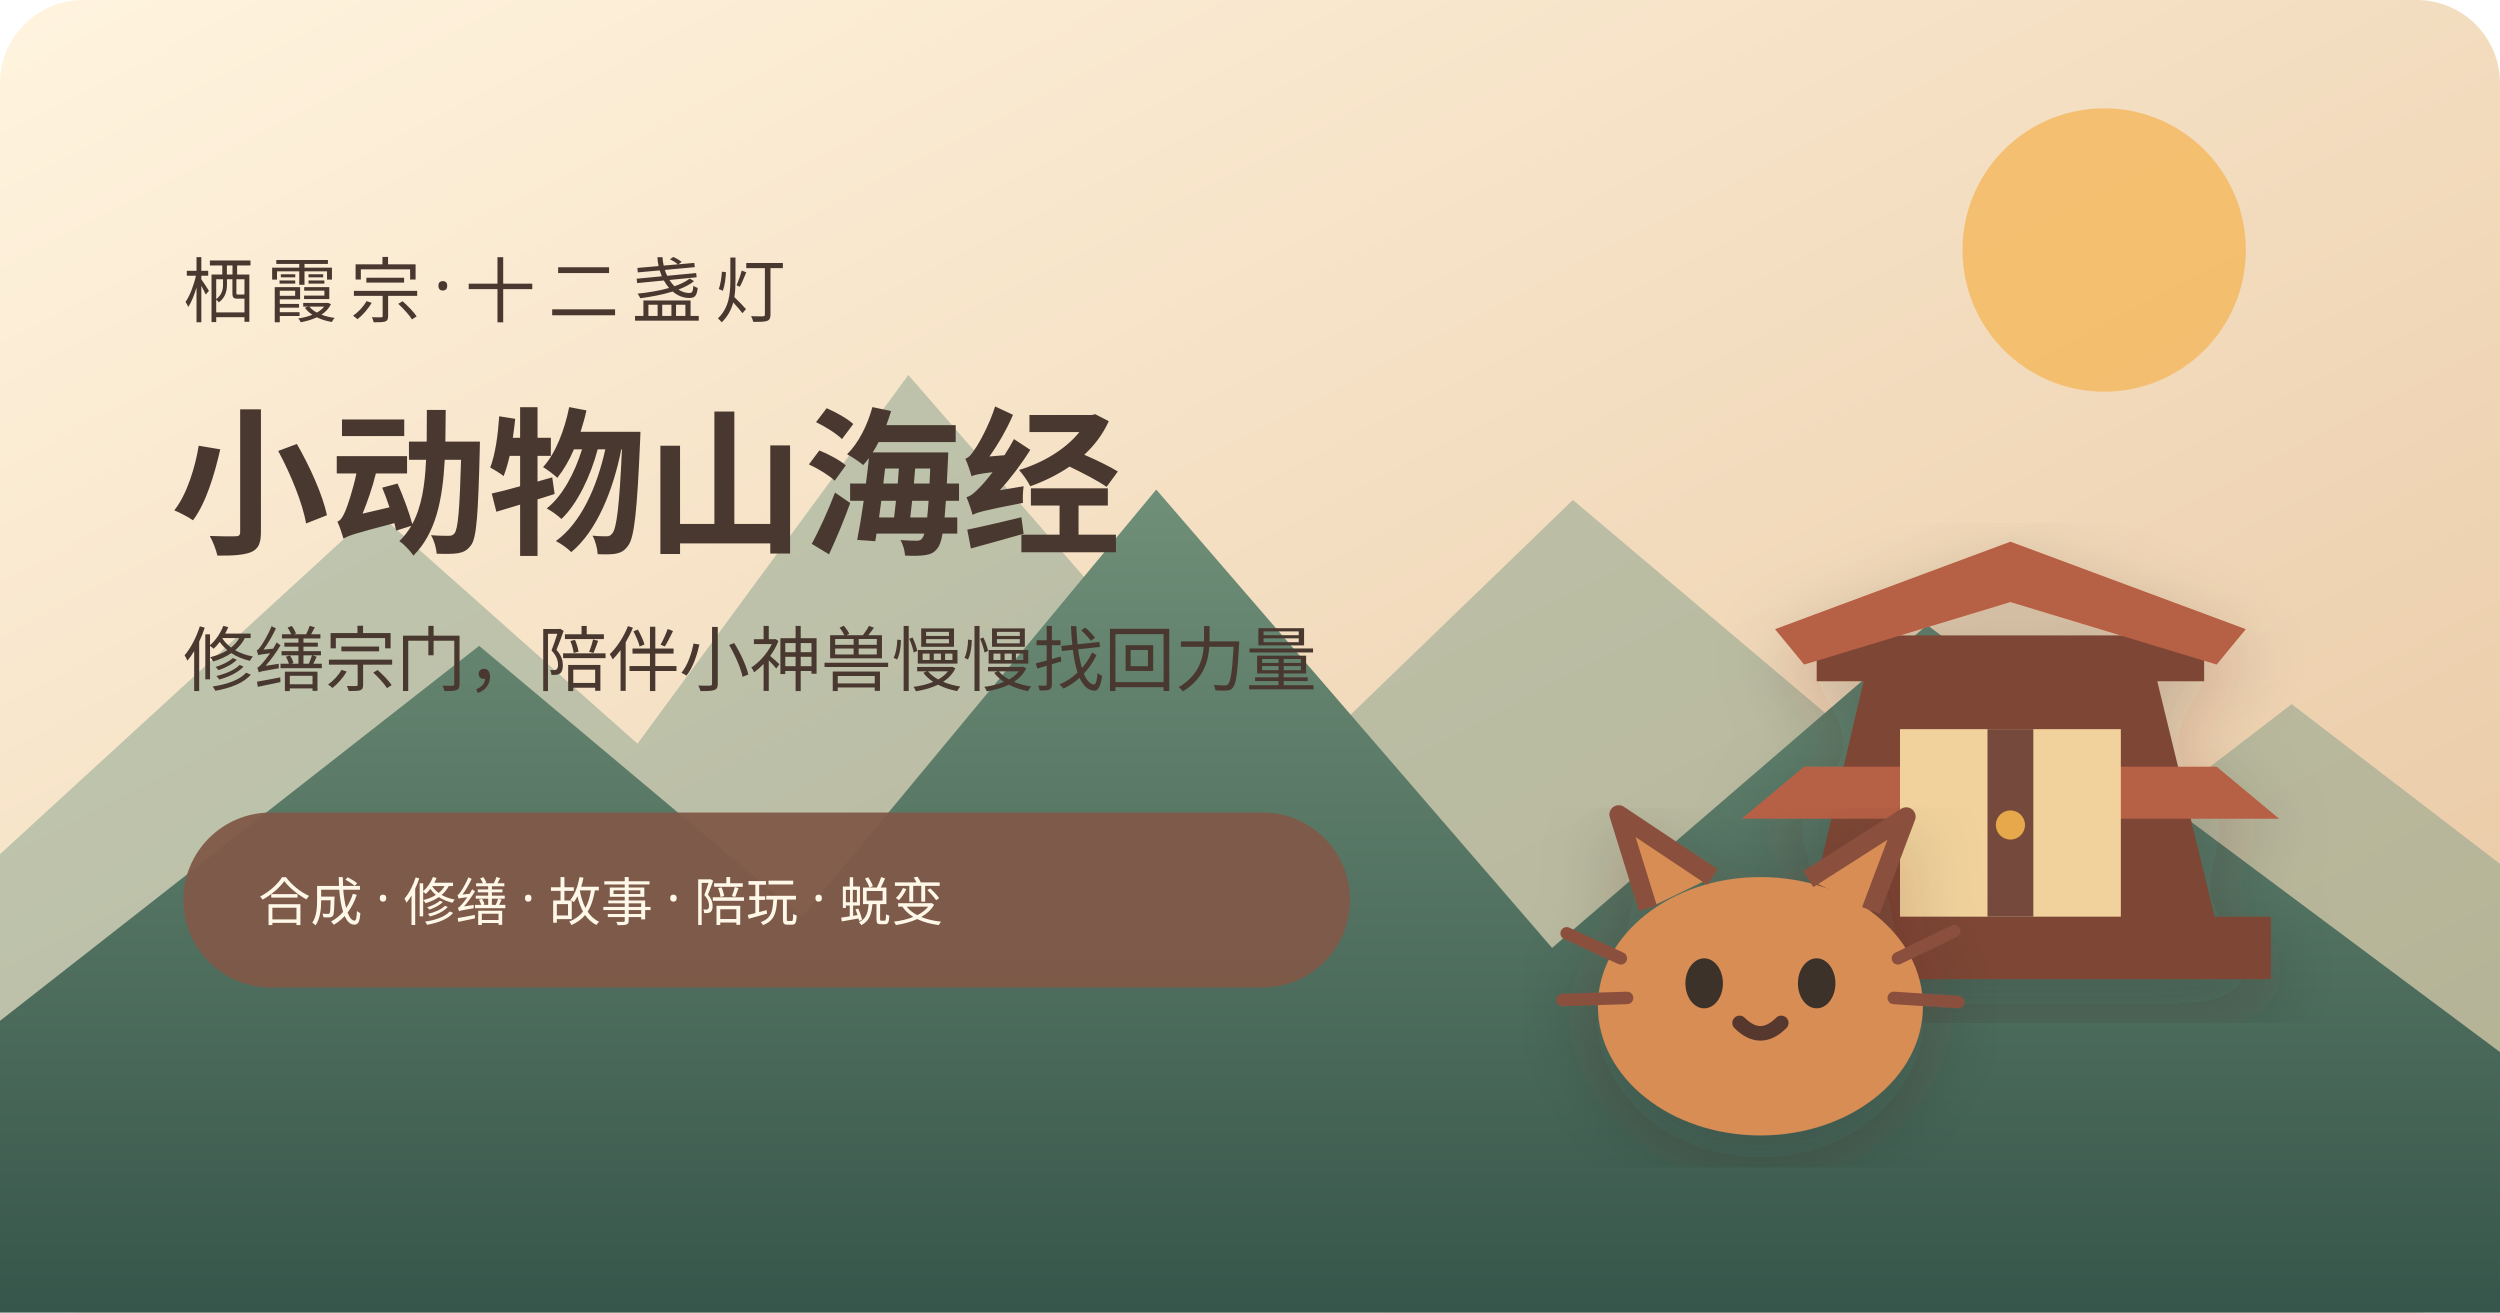
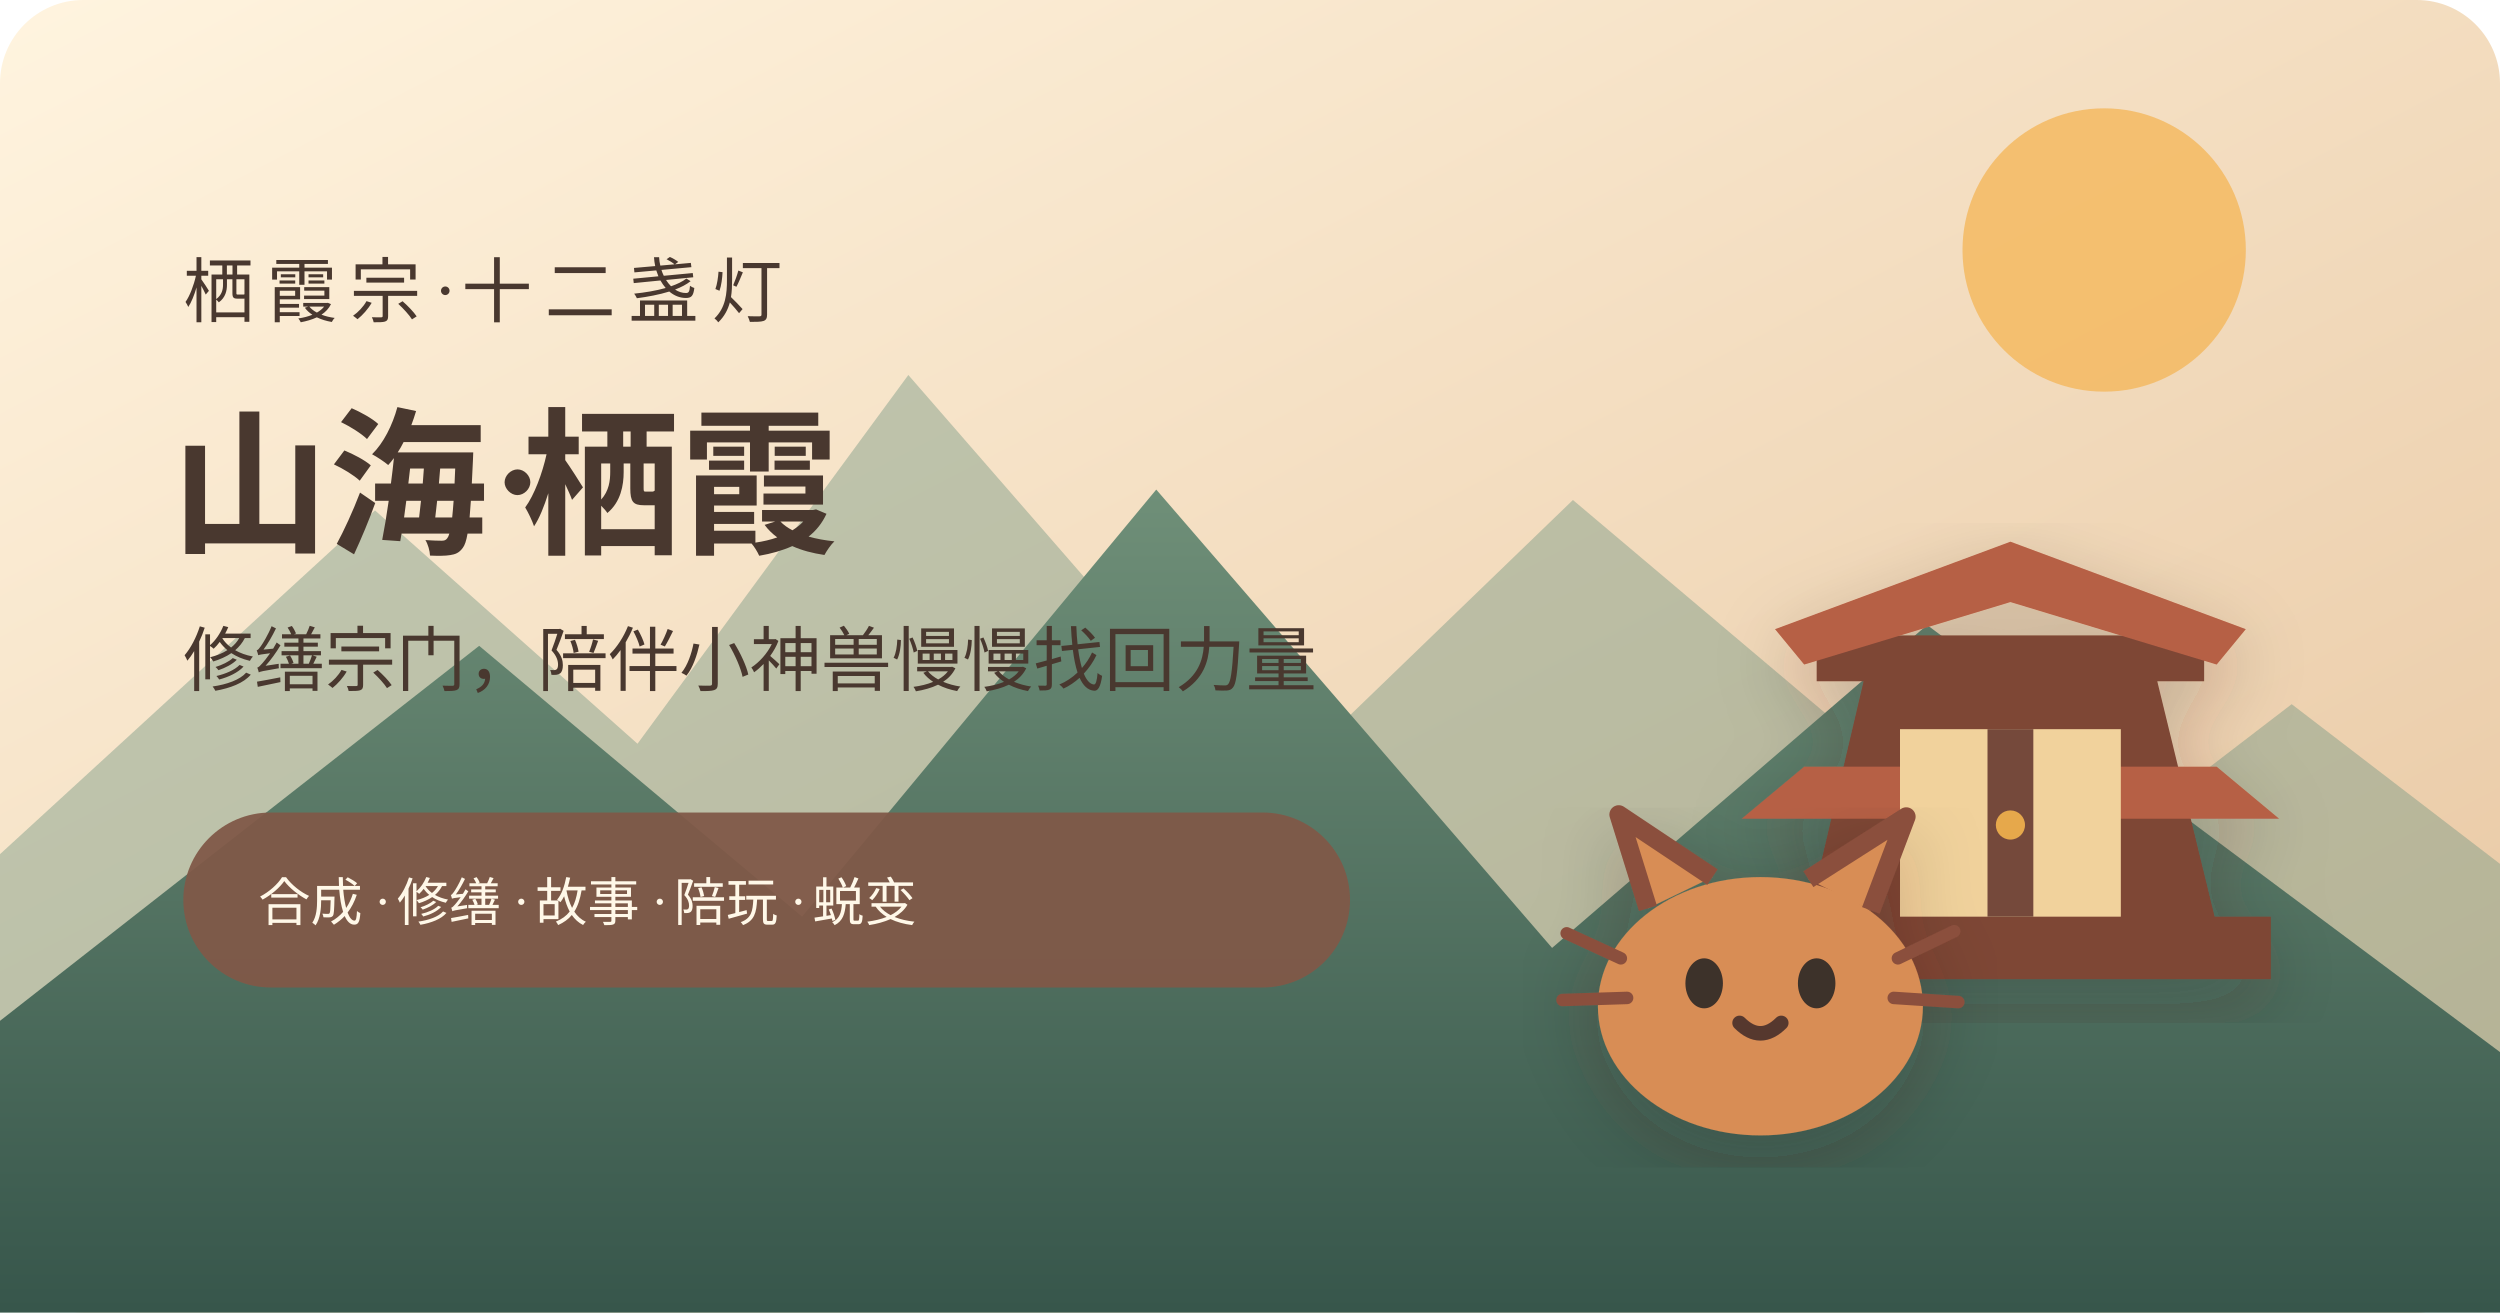
<svg xmlns="http://www.w3.org/2000/svg" width="1200" height="630" viewBox="0 0 1200 630" role="img" aria-labelledby="title desc">
  <defs>
    <linearGradient id="sky" x1="0" y1="0" x2="1" y2="1">
      <stop stop-color="#fff4df" />
      <stop offset="1" stop-color="#e7c59f" />
    </linearGradient>
    <linearGradient id="mount" x1="0" y1="0" x2="0" y2="1">
      <stop stop-color="#6f8f78" />
      <stop offset="1" stop-color="#37564b" />
    </linearGradient>
    <filter id="shadow">
      <feDropShadow dx="0" dy="12" stdDeviation="18" flood-color="#39271c" flood-opacity=".22" />
    </filter>
  </defs>
  <rect width="1200" height="630" rx="40" fill="url(#sky)" />
  <circle cx="1010" cy="120" r="68" fill="#f4b85e" opacity=".82" />
  <path d="M0 410 180 245l126 112 130-177 174 200 145-140 225 190 120-92 120 92v200H0Z" fill="#789884" opacity=".45" />
  <path d="M0 490 230 310l155 130 170-205 190 220 180-155 275 205v125H0Z" fill="url(#mount)" />
  <g transform="translate(770 250)" filter="url(#shadow)">
    <path d="M70 190h250v30H70zM102 55h186v22H102zM125 75h140l28 115H98z" fill="#7e4636" />
    <path d="m82 52 113-42 113 42-14 17-99-30-99 30zM96 118h198l30 25H66z" fill="#b66045" />
    <path d="M142 100h106v90H142z" fill="#f1d29c" />
    <path d="M184 100h22v90h-22z" fill="#75493b" />
    <circle cx="195" cy="146" r="7" fill="#e6a84c" />
  </g>
  <g transform="translate(760 388)" filter="url(#shadow)">
    <ellipse cx="85" cy="95" rx="78" ry="62" fill="#d88d54" />
    <path d="M31 48 17 3l45 30M138 49l17-45-47 30" fill="#d88d54" stroke="#8b4f3c" stroke-width="9" stroke-linejoin="round" />
    <ellipse cx="58" cy="84" rx="9" ry="12" fill="#3d302a" />
    <ellipse cx="112" cy="84" rx="9" ry="12" fill="#3d302a" />
    <path d="M75 103q10 10 20 0" fill="none" stroke="#57382f" stroke-width="7" stroke-linecap="round" />
    <path d="M18 72-8 60M21 91-10 92M151 72l27-13M149 91l31 2" stroke="#8b4f3c" stroke-width="6" stroke-linecap="round" />
  </g>
  <g fill="#49382f">
-     <text x="88" y="152" font-size="34" font-family="system-ui,'Microsoft YaHei',sans-serif" letter-spacing="6">栖霞宗·十二盏灯</text>
-     <text x="82" y="260" font-size="76" font-weight="700" font-family="system-ui,'Microsoft YaHei',sans-serif">小动物山海经</text>
-     <text x="88" y="329" font-size="34" font-family="system-ui,'Microsoft YaHei',sans-serif">修缮宗门，陪伴小神兽慢慢找回力量</text>
+     <text x="88" y="152" font-size="34" font-family="'STKaiti','KaiTi','Kaiti SC',cursive" letter-spacing="6">栖霞宗·十二盏灯</text>
+     <text x="82" y="260" font-size="76" font-weight="700" font-family="'STKaiti','KaiTi','Kaiti SC',cursive">山海·栖霞</text>
+     <text x="88" y="329" font-size="34" font-family="'STKaiti','KaiTi','Kaiti SC',cursive">修缮宗门，陪伴小神兽慢慢找回力量</text>
  </g>
-   <g transform="translate(88 390)" font-family="system-ui,'Microsoft YaHei',sans-serif" font-size="25" fill="#fff8e8">
+   <g transform="translate(88 390)" font-family="'STKaiti','KaiTi','Kaiti SC',cursive" font-size="25" fill="#fff8e8">
    <rect width="560" height="84" rx="42" fill="#805847" opacity=".94" />
    <text x="36" y="52">合成 · 修缮 · 故事 · 陪玩 · 蜕变</text>
  </g>
</svg>
